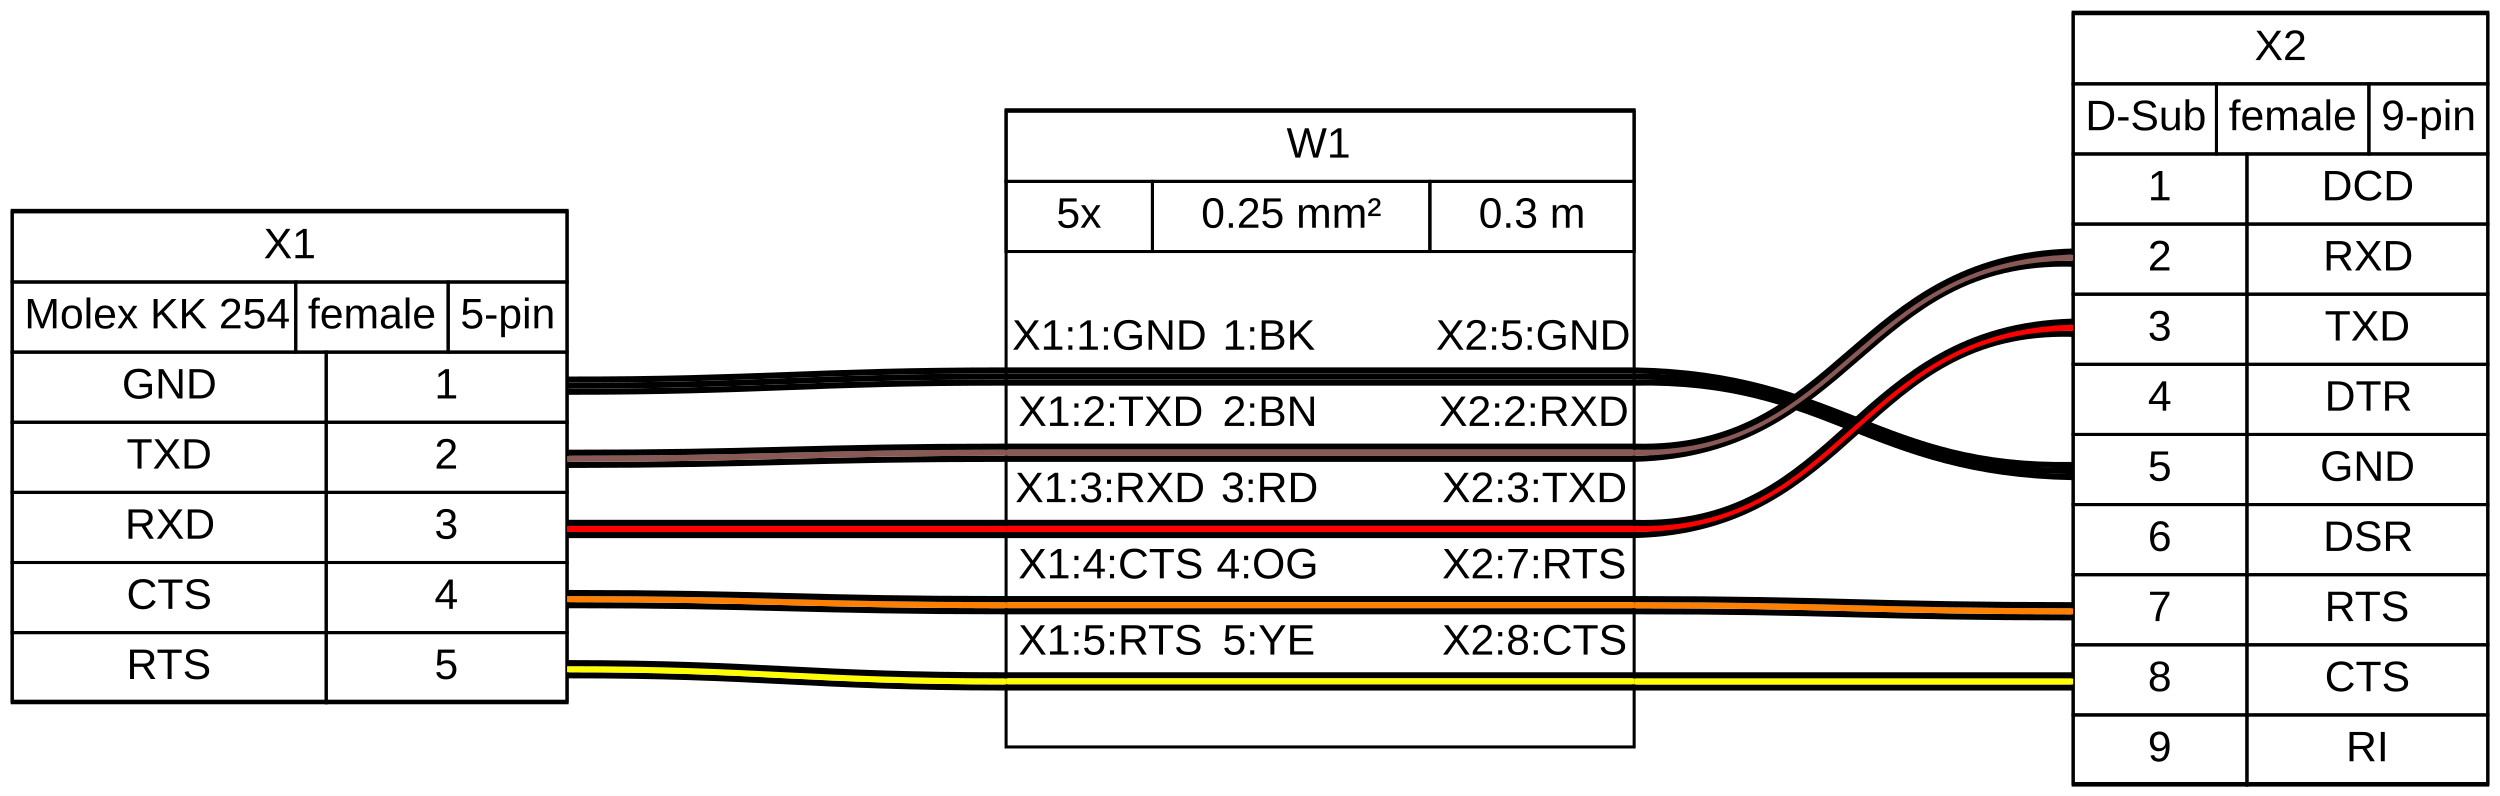
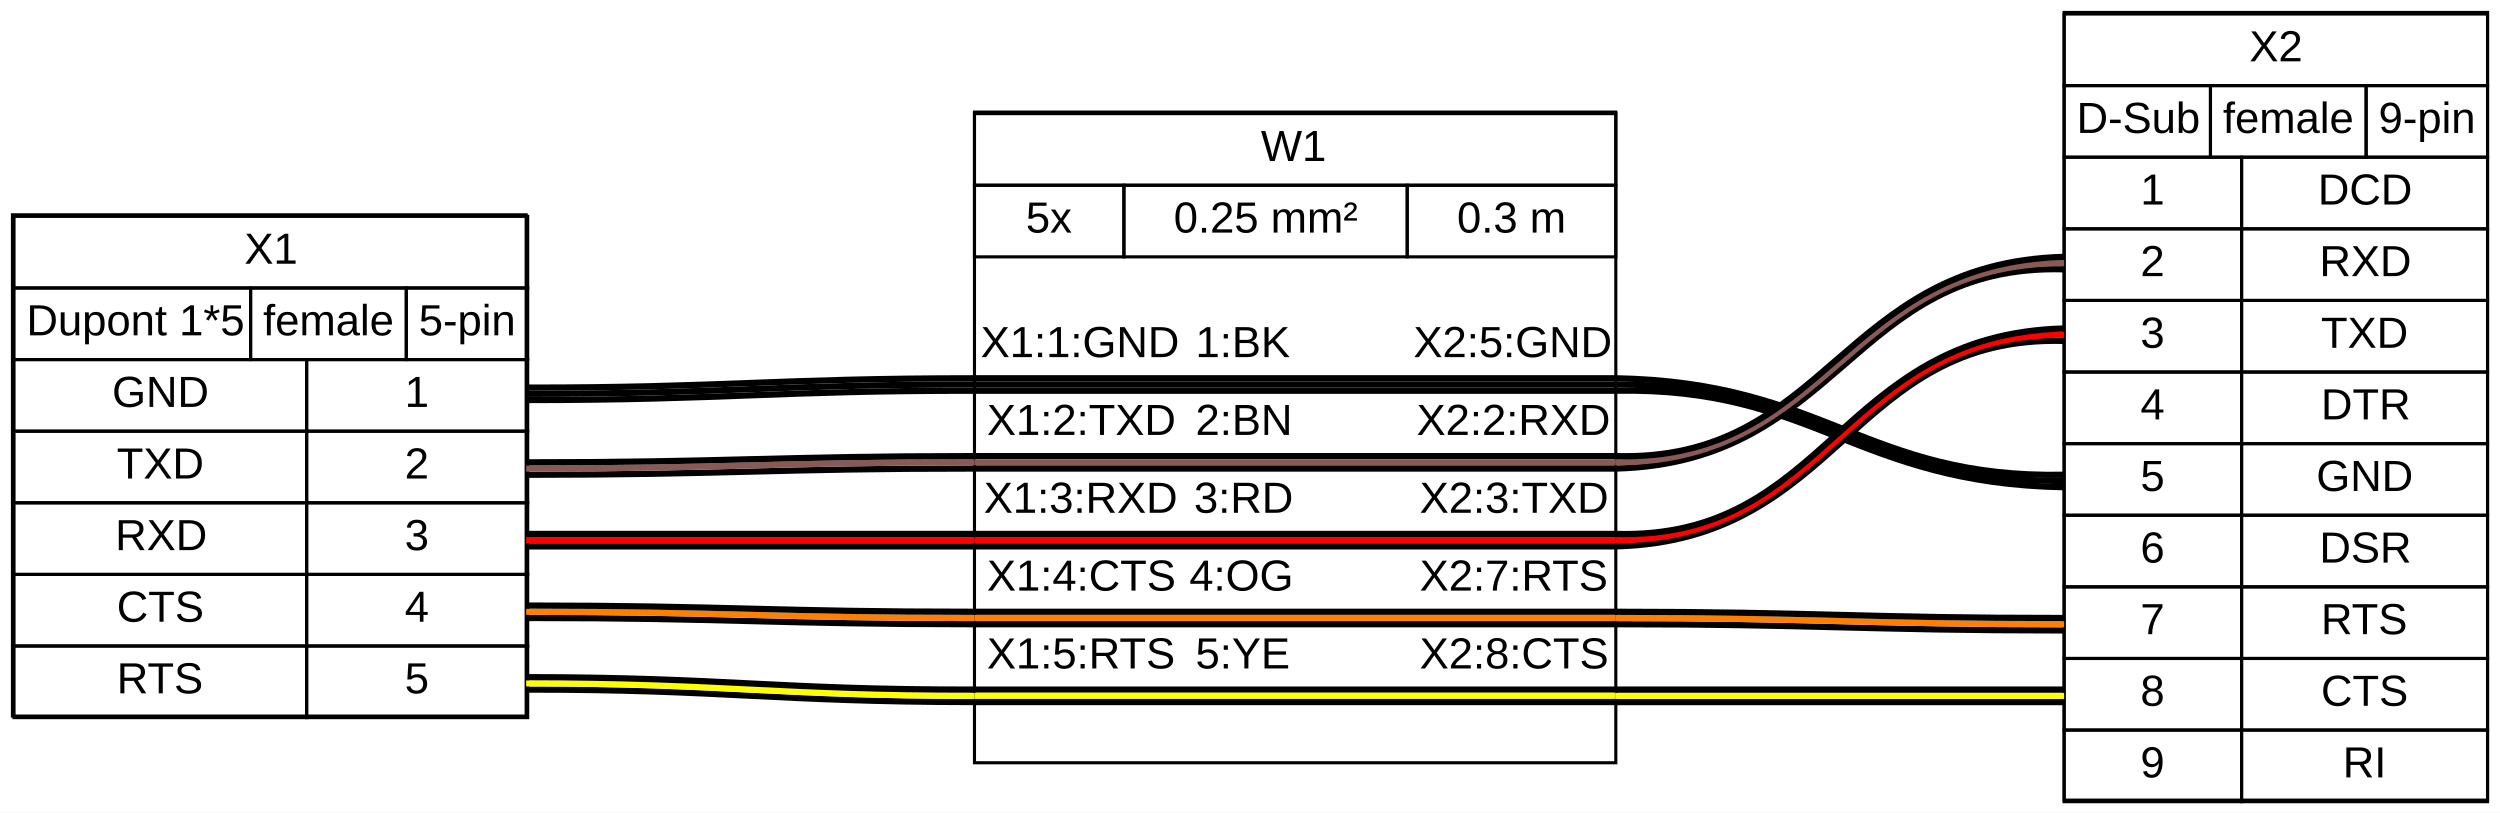
- <svg xmlns="http://www.w3.org/2000/svg" width="820pt" height="261pt" viewBox="0.00 0.00 820.00 261.00">
+ <svg xmlns="http://www.w3.org/2000/svg" width="803pt" height="261pt" viewBox="0.00 0.00 803.00 261.00">
  <g id="graph0" class="graph" transform="scale(1 1) rotate(0) translate(4 257)">
-     <polygon fill="#ffffff" stroke="transparent" points="-4,4 -4,-257 816,-257 816,4 -4,4" />
+     <polygon fill="#ffffff" stroke="transparent" points="-4,4 -4,-257 799,-257 799,4 -4,4" />
    <g id="node1" class="node">
-       <polygon fill="#ffffff" stroke="black" points="812,-253 676,-253 676,0 812,0 812,-253" />
-       <polygon fill="none" stroke="black" points="676,-229.5 676,-252.5 812,-252.5 812,-229.5 676,-229.5" />
-       <text text-anchor="start" x="735.5" y="-237.3" font-family="arial" font-size="14.00">X2</text>
-       <polygon fill="none" stroke="black" points="676,-206.5 676,-229.5 723,-229.5 723,-206.5 676,-206.5" />
-       <text text-anchor="start" x="680" y="-214.3" font-family="arial" font-size="14.00">D-Sub</text>
-       <polygon fill="none" stroke="black" points="723,-206.5 723,-229.5 773,-229.5 773,-206.5 723,-206.5" />
-       <text text-anchor="start" x="727" y="-214.3" font-family="arial" font-size="14.00">female</text>
-       <polygon fill="none" stroke="black" points="773,-206.5 773,-229.5 812,-229.5 812,-206.5 773,-206.5" />
-       <text text-anchor="start" x="777" y="-214.3" font-family="arial" font-size="14.00">9-pin</text>
-       <polygon fill="none" stroke="black" points="676,-183.5 676,-206.5 733,-206.5 733,-183.5 676,-183.5" />
-       <text text-anchor="start" x="700.5" y="-191.3" font-family="arial" font-size="14.00">1</text>
-       <polygon fill="none" stroke="black" points="733,-183.5 733,-206.5 812,-206.5 812,-183.5 733,-183.5" />
-       <text text-anchor="start" x="757.5" y="-191.3" font-family="arial" font-size="14.00">DCD</text>
-       <polygon fill="none" stroke="black" points="676,-160.5 676,-183.5 733,-183.5 733,-160.5 676,-160.5" />
-       <text text-anchor="start" x="700.5" y="-168.3" font-family="arial" font-size="14.00">2</text>
-       <polygon fill="none" stroke="black" points="733,-160.5 733,-183.5 812,-183.5 812,-160.5 733,-160.5" />
-       <text text-anchor="start" x="758" y="-168.3" font-family="arial" font-size="14.00">RXD</text>
-       <polygon fill="none" stroke="black" points="676,-137.5 676,-160.5 733,-160.5 733,-137.5 676,-137.5" />
-       <text text-anchor="start" x="700.5" y="-145.3" font-family="arial" font-size="14.00">3</text>
-       <polygon fill="none" stroke="black" points="733,-137.5 733,-160.5 812,-160.5 812,-137.5 733,-137.5" />
-       <text text-anchor="start" x="758.5" y="-145.3" font-family="arial" font-size="14.00">TXD</text>
-       <polygon fill="none" stroke="black" points="676,-114.5 676,-137.5 733,-137.5 733,-114.5 676,-114.5" />
-       <text text-anchor="start" x="700.5" y="-122.3" font-family="arial" font-size="14.00">4</text>
-       <polygon fill="none" stroke="black" points="733,-114.5 733,-137.5 812,-137.5 812,-114.5 733,-114.5" />
-       <text text-anchor="start" x="758.5" y="-122.3" font-family="arial" font-size="14.00">DTR</text>
-       <polygon fill="none" stroke="black" points="676,-91.5 676,-114.5 733,-114.5 733,-91.5 676,-91.5" />
-       <text text-anchor="start" x="700.5" y="-99.3" font-family="arial" font-size="14.00">5</text>
-       <polygon fill="none" stroke="black" points="733,-91.5 733,-114.5 812,-114.5 812,-91.5 733,-91.5" />
-       <text text-anchor="start" x="757" y="-99.3" font-family="arial" font-size="14.00">GND</text>
-       <polygon fill="none" stroke="black" points="676,-68.5 676,-91.5 733,-91.5 733,-68.5 676,-68.5" />
-       <text text-anchor="start" x="700.5" y="-76.3" font-family="arial" font-size="14.00">6</text>
-       <polygon fill="none" stroke="black" points="733,-68.5 733,-91.5 812,-91.5 812,-68.5 733,-68.5" />
-       <text text-anchor="start" x="758" y="-76.3" font-family="arial" font-size="14.00">DSR</text>
-       <polygon fill="none" stroke="black" points="676,-45.5 676,-68.5 733,-68.5 733,-45.5 676,-45.5" />
-       <text text-anchor="start" x="700.5" y="-53.3" font-family="arial" font-size="14.00">7</text>
-       <polygon fill="none" stroke="black" points="733,-45.5 733,-68.5 812,-68.5 812,-45.5 733,-45.5" />
-       <text text-anchor="start" x="758.5" y="-53.3" font-family="arial" font-size="14.00">RTS</text>
-       <polygon fill="none" stroke="black" points="676,-22.5 676,-45.5 733,-45.5 733,-22.5 676,-22.5" />
-       <text text-anchor="start" x="700.5" y="-30.3" font-family="arial" font-size="14.00">8</text>
-       <polygon fill="none" stroke="black" points="733,-22.5 733,-45.5 812,-45.5 812,-22.5 733,-22.5" />
-       <text text-anchor="start" x="758.5" y="-30.3" font-family="arial" font-size="14.00">CTS</text>
-       <polygon fill="none" stroke="black" points="676,0.5 676,-22.5 733,-22.5 733,0.5 676,0.5" />
-       <text text-anchor="start" x="700.5" y="-7.3" font-family="arial" font-size="14.00">9</text>
-       <polygon fill="none" stroke="black" points="733,0.5 733,-22.5 812,-22.5 812,0.5 733,0.5" />
-       <text text-anchor="start" x="765.5" y="-7.3" font-family="arial" font-size="14.00">RI</text>
+       <polygon fill="#ffffff" stroke="black" points="795,-253 659,-253 659,0 795,0 795,-253" />
+       <polygon fill="none" stroke="black" points="659,-229.5 659,-252.5 795,-252.5 795,-229.5 659,-229.5" />
+       <text text-anchor="start" x="718.5" y="-237.3" font-family="arial" font-size="14.00">X2</text>
+       <polygon fill="none" stroke="black" points="659,-206.5 659,-229.5 706,-229.5 706,-206.5 659,-206.5" />
+       <text text-anchor="start" x="663" y="-214.3" font-family="arial" font-size="14.00">D-Sub</text>
+       <polygon fill="none" stroke="black" points="706,-206.5 706,-229.5 756,-229.5 756,-206.5 706,-206.5" />
+       <text text-anchor="start" x="710" y="-214.3" font-family="arial" font-size="14.00">female</text>
+       <polygon fill="none" stroke="black" points="756,-206.5 756,-229.5 795,-229.5 795,-206.5 756,-206.5" />
+       <text text-anchor="start" x="760" y="-214.3" font-family="arial" font-size="14.00">9-pin</text>
+       <polygon fill="none" stroke="black" points="659,-183.5 659,-206.5 716,-206.5 716,-183.5 659,-183.5" />
+       <text text-anchor="start" x="683.5" y="-191.3" font-family="arial" font-size="14.00">1</text>
+       <polygon fill="none" stroke="black" points="716,-183.5 716,-206.5 795,-206.5 795,-183.5 716,-183.5" />
+       <text text-anchor="start" x="740.5" y="-191.3" font-family="arial" font-size="14.00">DCD</text>
+       <polygon fill="none" stroke="black" points="659,-160.5 659,-183.5 716,-183.5 716,-160.5 659,-160.5" />
+       <text text-anchor="start" x="683.5" y="-168.3" font-family="arial" font-size="14.00">2</text>
+       <polygon fill="none" stroke="black" points="716,-160.5 716,-183.5 795,-183.5 795,-160.5 716,-160.5" />
+       <text text-anchor="start" x="741" y="-168.3" font-family="arial" font-size="14.00">RXD</text>
+       <polygon fill="none" stroke="black" points="659,-137.5 659,-160.5 716,-160.5 716,-137.5 659,-137.5" />
+       <text text-anchor="start" x="683.5" y="-145.3" font-family="arial" font-size="14.00">3</text>
+       <polygon fill="none" stroke="black" points="716,-137.5 716,-160.5 795,-160.5 795,-137.5 716,-137.5" />
+       <text text-anchor="start" x="741.5" y="-145.3" font-family="arial" font-size="14.00">TXD</text>
+       <polygon fill="none" stroke="black" points="659,-114.5 659,-137.5 716,-137.5 716,-114.5 659,-114.5" />
+       <text text-anchor="start" x="683.5" y="-122.3" font-family="arial" font-size="14.00">4</text>
+       <polygon fill="none" stroke="black" points="716,-114.5 716,-137.5 795,-137.5 795,-114.5 716,-114.5" />
+       <text text-anchor="start" x="741.5" y="-122.3" font-family="arial" font-size="14.00">DTR</text>
+       <polygon fill="none" stroke="black" points="659,-91.5 659,-114.5 716,-114.5 716,-91.5 659,-91.5" />
+       <text text-anchor="start" x="683.5" y="-99.3" font-family="arial" font-size="14.00">5</text>
+       <polygon fill="none" stroke="black" points="716,-91.5 716,-114.5 795,-114.5 795,-91.5 716,-91.5" />
+       <text text-anchor="start" x="740" y="-99.3" font-family="arial" font-size="14.00">GND</text>
+       <polygon fill="none" stroke="black" points="659,-68.5 659,-91.5 716,-91.5 716,-68.5 659,-68.5" />
+       <text text-anchor="start" x="683.5" y="-76.3" font-family="arial" font-size="14.00">6</text>
+       <polygon fill="none" stroke="black" points="716,-68.5 716,-91.5 795,-91.5 795,-68.5 716,-68.5" />
+       <text text-anchor="start" x="741" y="-76.3" font-family="arial" font-size="14.00">DSR</text>
+       <polygon fill="none" stroke="black" points="659,-45.5 659,-68.5 716,-68.5 716,-45.5 659,-45.5" />
+       <text text-anchor="start" x="683.5" y="-53.3" font-family="arial" font-size="14.00">7</text>
+       <polygon fill="none" stroke="black" points="716,-45.5 716,-68.5 795,-68.5 795,-45.5 716,-45.5" />
+       <text text-anchor="start" x="741.5" y="-53.3" font-family="arial" font-size="14.00">RTS</text>
+       <polygon fill="none" stroke="black" points="659,-22.5 659,-45.5 716,-45.5 716,-22.5 659,-22.5" />
+       <text text-anchor="start" x="683.5" y="-30.3" font-family="arial" font-size="14.00">8</text>
+       <polygon fill="none" stroke="black" points="716,-22.5 716,-45.5 795,-45.5 795,-22.5 716,-22.5" />
+       <text text-anchor="start" x="741.5" y="-30.3" font-family="arial" font-size="14.00">CTS</text>
+       <polygon fill="none" stroke="black" points="659,0.5 659,-22.5 716,-22.5 716,0.5 659,0.5" />
+       <text text-anchor="start" x="683.5" y="-7.3" font-family="arial" font-size="14.00">9</text>
+       <polygon fill="none" stroke="black" points="716,0.5 716,-22.5 795,-22.5 795,0.5 716,0.5" />
+       <text text-anchor="start" x="748.5" y="-7.3" font-family="arial" font-size="14.00">RI</text>
    </g>
    <g id="node2" class="node">
-       <polygon fill="#ffffff" stroke="black" points="182,-188 0,-188 0,-27 182,-27 182,-188" />
-       <polygon fill="none" stroke="black" points="0,-164.5 0,-187.5 182,-187.5 182,-164.5 0,-164.5" />
-       <text text-anchor="start" x="82.5" y="-172.3" font-family="arial" font-size="14.00">X1</text>
-       <polygon fill="none" stroke="black" points="0,-141.5 0,-164.5 93,-164.5 93,-141.5 0,-141.5" />
-       <text text-anchor="start" x="4" y="-149.3" font-family="arial" font-size="14.00">Molex KK 254</text>
-       <polygon fill="none" stroke="black" points="93,-141.5 93,-164.5 143,-164.5 143,-141.5 93,-141.5" />
-       <text text-anchor="start" x="97" y="-149.3" font-family="arial" font-size="14.00">female</text>
-       <polygon fill="none" stroke="black" points="143,-141.5 143,-164.5 182,-164.5 182,-141.5 143,-141.5" />
-       <text text-anchor="start" x="147" y="-149.3" font-family="arial" font-size="14.00">5-pin</text>
-       <polygon fill="none" stroke="black" points="0,-118.5 0,-141.5 103,-141.5 103,-118.5 0,-118.5" />
-       <text text-anchor="start" x="36" y="-126.3" font-family="arial" font-size="14.00">GND</text>
-       <polygon fill="none" stroke="black" points="103,-118.5 103,-141.5 182,-141.5 182,-118.5 103,-118.5" />
-       <text text-anchor="start" x="138.5" y="-126.3" font-family="arial" font-size="14.00">1</text>
-       <polygon fill="none" stroke="black" points="0,-95.5 0,-118.5 103,-118.5 103,-95.5 0,-95.5" />
-       <text text-anchor="start" x="37.5" y="-103.3" font-family="arial" font-size="14.00">TXD</text>
-       <polygon fill="none" stroke="black" points="103,-95.5 103,-118.5 182,-118.5 182,-95.5 103,-95.5" />
-       <text text-anchor="start" x="138.5" y="-103.3" font-family="arial" font-size="14.00">2</text>
-       <polygon fill="none" stroke="black" points="0,-72.5 0,-95.5 103,-95.5 103,-72.5 0,-72.5" />
-       <text text-anchor="start" x="37" y="-80.3" font-family="arial" font-size="14.00">RXD</text>
-       <polygon fill="none" stroke="black" points="103,-72.5 103,-95.5 182,-95.5 182,-72.5 103,-72.5" />
-       <text text-anchor="start" x="138.5" y="-80.3" font-family="arial" font-size="14.00">3</text>
-       <polygon fill="none" stroke="black" points="0,-49.5 0,-72.5 103,-72.5 103,-49.5 0,-49.5" />
-       <text text-anchor="start" x="37.5" y="-57.3" font-family="arial" font-size="14.00">CTS</text>
-       <polygon fill="none" stroke="black" points="103,-49.5 103,-72.5 182,-72.5 182,-49.5 103,-49.5" />
-       <text text-anchor="start" x="138.5" y="-57.3" font-family="arial" font-size="14.00">4</text>
-       <polygon fill="none" stroke="black" points="0,-26.5 0,-49.5 103,-49.5 103,-26.5 0,-26.5" />
-       <text text-anchor="start" x="37.5" y="-34.3" font-family="arial" font-size="14.00">RTS</text>
-       <polygon fill="none" stroke="black" points="103,-26.5 103,-49.5 182,-49.5 182,-26.5 103,-26.5" />
-       <text text-anchor="start" x="138.5" y="-34.3" font-family="arial" font-size="14.00">5</text>
+       <polygon fill="#ffffff" stroke="black" points="165,-188 0,-188 0,-27 165,-27 165,-188" />
+       <polygon fill="none" stroke="black" points="0.5,-164.5 0.5,-187.5 165.5,-187.5 165.5,-164.5 0.5,-164.5" />
+       <text text-anchor="start" x="74.5" y="-172.3" font-family="arial" font-size="14.00">X1</text>
+       <polygon fill="none" stroke="black" points="0.5,-141.5 0.5,-164.5 76.5,-164.5 76.5,-141.5 0.5,-141.5" />
+       <text text-anchor="start" x="4.5" y="-149.3" font-family="arial" font-size="14.00">Dupont 1*5</text>
+       <polygon fill="none" stroke="black" points="76.5,-141.5 76.5,-164.5 126.5,-164.5 126.5,-141.5 76.5,-141.5" />
+       <text text-anchor="start" x="80.5" y="-149.3" font-family="arial" font-size="14.00">female</text>
+       <polygon fill="none" stroke="black" points="126.5,-141.5 126.5,-164.5 165.5,-164.5 165.5,-141.5 126.5,-141.5" />
+       <text text-anchor="start" x="130.5" y="-149.3" font-family="arial" font-size="14.00">5-pin</text>
+       <polygon fill="none" stroke="black" points="0.5,-118.5 0.5,-141.5 94.5,-141.5 94.5,-118.5 0.5,-118.5" />
+       <text text-anchor="start" x="32" y="-126.3" font-family="arial" font-size="14.00">GND</text>
+       <polygon fill="none" stroke="black" points="94.5,-118.5 94.5,-141.5 165.5,-141.5 165.5,-118.5 94.5,-118.5" />
+       <text text-anchor="start" x="126" y="-126.3" font-family="arial" font-size="14.00">1</text>
+       <polygon fill="none" stroke="black" points="0.5,-95.5 0.5,-118.5 94.5,-118.5 94.5,-95.5 0.5,-95.5" />
+       <text text-anchor="start" x="33.5" y="-103.3" font-family="arial" font-size="14.00">TXD</text>
+       <polygon fill="none" stroke="black" points="94.5,-95.5 94.5,-118.5 165.5,-118.5 165.5,-95.5 94.5,-95.5" />
+       <text text-anchor="start" x="126" y="-103.3" font-family="arial" font-size="14.00">2</text>
+       <polygon fill="none" stroke="black" points="0.5,-72.5 0.5,-95.5 94.5,-95.5 94.5,-72.5 0.5,-72.5" />
+       <text text-anchor="start" x="33" y="-80.3" font-family="arial" font-size="14.00">RXD</text>
+       <polygon fill="none" stroke="black" points="94.5,-72.5 94.5,-95.5 165.5,-95.5 165.5,-72.5 94.5,-72.5" />
+       <text text-anchor="start" x="126" y="-80.3" font-family="arial" font-size="14.00">3</text>
+       <polygon fill="none" stroke="black" points="0.5,-49.5 0.5,-72.5 94.5,-72.5 94.5,-49.5 0.5,-49.5" />
+       <text text-anchor="start" x="33.5" y="-57.3" font-family="arial" font-size="14.00">CTS</text>
+       <polygon fill="none" stroke="black" points="94.5,-49.5 94.5,-72.5 165.5,-72.5 165.5,-49.5 94.5,-49.5" />
+       <text text-anchor="start" x="126" y="-57.3" font-family="arial" font-size="14.00">4</text>
+       <polygon fill="none" stroke="black" points="0.5,-26.5 0.5,-49.5 94.5,-49.5 94.5,-26.5 0.5,-26.5" />
+       <text text-anchor="start" x="33.5" y="-34.3" font-family="arial" font-size="14.00">RTS</text>
+       <polygon fill="none" stroke="black" points="94.5,-26.5 94.5,-49.5 165.5,-49.5 165.5,-26.5 94.5,-26.5" />
+       <text text-anchor="start" x="126" y="-34.3" font-family="arial" font-size="14.00">5</text>
    </g>
    <g id="node3" class="node">
-       <polygon fill="#ffffff" stroke="black" points="532,-221 326,-221 326,-12 532,-12 532,-221" />
-       <polygon fill="none" stroke="black" points="326,-197.5 326,-220.5 532,-220.5 532,-197.5 326,-197.5" />
-       <text text-anchor="start" x="418" y="-205.3" font-family="arial" font-size="14.00">W1</text>
-       <polygon fill="none" stroke="black" points="326,-174.5 326,-197.5 374,-197.5 374,-174.5 326,-174.5" />
-       <text text-anchor="start" x="342.5" y="-182.3" font-family="arial" font-size="14.00">5x</text>
-       <polygon fill="none" stroke="black" points="374,-174.5 374,-197.5 465,-197.5 465,-174.5 374,-174.5" />
-       <text text-anchor="start" x="390" y="-182.3" font-family="arial" font-size="14.00">0.25 mm²</text>
-       <polygon fill="none" stroke="black" points="465,-174.5 465,-197.5 532,-197.5 532,-174.5 465,-174.5" />
-       <text text-anchor="start" x="481" y="-182.3" font-family="arial" font-size="14.00">0.3 m</text>
-       <text text-anchor="start" x="357.5" y="-161.3" font-family="arial" font-size="14.00"> </text>
-       <text text-anchor="start" x="328" y="-142.3" font-family="arial" font-size="14.00">X1:1:GND</text>
-       <text text-anchor="start" x="397" y="-142.3" font-family="arial" font-size="14.00">     1:BK    </text>
-       <text text-anchor="start" x="467" y="-142.3" font-family="arial" font-size="14.00">X2:5:GND</text>
-       <polygon fill="#000000" stroke="transparent" points="326,-134.5 326,-136.5 532,-136.5 532,-134.5 326,-134.5" />
-       <polygon fill="#000000" stroke="transparent" points="326,-132.5 326,-134.5 532,-134.5 532,-132.5 326,-132.5" />
-       <polygon fill="#000000" stroke="transparent" points="326,-130.5 326,-132.5 532,-132.5 532,-130.5 326,-130.5" />
-       <text text-anchor="start" x="330" y="-117.3" font-family="arial" font-size="14.00">X1:2:TXD</text>
-       <text text-anchor="start" x="397" y="-117.3" font-family="arial" font-size="14.00">     2:BN    </text>
-       <text text-anchor="start" x="468" y="-117.3" font-family="arial" font-size="14.00">X2:2:RXD</text>
-       <polygon fill="#000000" stroke="transparent" points="326,-109.5 326,-111.5 532,-111.5 532,-109.5 326,-109.5" />
-       <polygon fill="#895956" stroke="transparent" points="326,-107.5 326,-109.5 532,-109.5 532,-107.5 326,-107.5" />
-       <polygon fill="#000000" stroke="transparent" points="326,-105.5 326,-107.5 532,-107.5 532,-105.5 326,-105.5" />
-       <text text-anchor="start" x="329" y="-92.3" font-family="arial" font-size="14.00">X1:3:RXD</text>
-       <text text-anchor="start" x="396.5" y="-92.3" font-family="arial" font-size="14.00">     3:RD    </text>
-       <text text-anchor="start" x="469" y="-92.3" font-family="arial" font-size="14.00">X2:3:TXD</text>
-       <polygon fill="#000000" stroke="transparent" points="326,-84.5 326,-86.5 532,-86.5 532,-84.5 326,-84.5" />
-       <polygon fill="#ff0000" stroke="transparent" points="326,-82.5 326,-84.5 532,-84.5 532,-82.5 326,-82.5" />
-       <polygon fill="#000000" stroke="transparent" points="326,-80.5 326,-82.5 532,-82.5 532,-80.5 326,-80.5" />
-       <text text-anchor="start" x="330" y="-67.3" font-family="arial" font-size="14.00">X1:4:CTS</text>
-       <text text-anchor="start" x="395" y="-67.3" font-family="arial" font-size="14.00">     4:OG    </text>
-       <text text-anchor="start" x="469" y="-67.3" font-family="arial" font-size="14.00">X2:7:RTS</text>
-       <polygon fill="#000000" stroke="transparent" points="326,-59.5 326,-61.5 532,-61.5 532,-59.5 326,-59.5" />
-       <polygon fill="#ff8000" stroke="transparent" points="326,-57.5 326,-59.5 532,-59.5 532,-57.5 326,-57.5" />
-       <polygon fill="#000000" stroke="transparent" points="326,-55.5 326,-57.5 532,-57.5 532,-55.5 326,-55.5" />
-       <text text-anchor="start" x="330" y="-42.3" font-family="arial" font-size="14.00">X1:5:RTS</text>
-       <text text-anchor="start" x="397" y="-42.3" font-family="arial" font-size="14.00">     5:YE    </text>
-       <text text-anchor="start" x="469" y="-42.3" font-family="arial" font-size="14.00">X2:8:CTS</text>
-       <polygon fill="#000000" stroke="transparent" points="326,-34.5 326,-36.5 532,-36.5 532,-34.5 326,-34.5" />
-       <polygon fill="#ffff00" stroke="transparent" points="326,-32.5 326,-34.5 532,-34.5 532,-32.5 326,-32.5" />
-       <polygon fill="#000000" stroke="transparent" points="326,-30.5 326,-32.5 532,-32.5 532,-30.5 326,-30.5" />
-       <text text-anchor="start" x="357.5" y="-17.3" font-family="arial" font-size="14.00"> </text>
+       <polygon fill="#ffffff" stroke="black" points="515,-221 309,-221 309,-12 515,-12 515,-221" />
+       <polygon fill="none" stroke="black" points="309,-197.5 309,-220.5 515,-220.5 515,-197.5 309,-197.5" />
+       <text text-anchor="start" x="401" y="-205.3" font-family="arial" font-size="14.00">W1</text>
+       <polygon fill="none" stroke="black" points="309,-174.5 309,-197.5 357,-197.5 357,-174.5 309,-174.5" />
+       <text text-anchor="start" x="325.5" y="-182.3" font-family="arial" font-size="14.00">5x</text>
+       <polygon fill="none" stroke="black" points="357,-174.5 357,-197.5 448,-197.5 448,-174.5 357,-174.5" />
+       <text text-anchor="start" x="373" y="-182.3" font-family="arial" font-size="14.00">0.25 mm²</text>
+       <polygon fill="none" stroke="black" points="448,-174.5 448,-197.5 515,-197.5 515,-174.5 448,-174.5" />
+       <text text-anchor="start" x="464" y="-182.3" font-family="arial" font-size="14.00">0.3 m</text>
+       <text text-anchor="start" x="340.5" y="-161.3" font-family="arial" font-size="14.00"> </text>
+       <text text-anchor="start" x="311" y="-142.3" font-family="arial" font-size="14.00">X1:1:GND</text>
+       <text text-anchor="start" x="380" y="-142.3" font-family="arial" font-size="14.00">     1:BK    </text>
+       <text text-anchor="start" x="450" y="-142.3" font-family="arial" font-size="14.00">X2:5:GND</text>
+       <polygon fill="#000000" stroke="transparent" points="309,-134.5 309,-136.5 515,-136.5 515,-134.5 309,-134.5" />
+       <polygon fill="#000000" stroke="transparent" points="309,-132.5 309,-134.5 515,-134.5 515,-132.5 309,-132.5" />
+       <polygon fill="#000000" stroke="transparent" points="309,-130.5 309,-132.5 515,-132.5 515,-130.5 309,-130.5" />
+       <text text-anchor="start" x="313" y="-117.3" font-family="arial" font-size="14.00">X1:2:TXD</text>
+       <text text-anchor="start" x="380" y="-117.3" font-family="arial" font-size="14.00">     2:BN    </text>
+       <text text-anchor="start" x="451" y="-117.3" font-family="arial" font-size="14.00">X2:2:RXD</text>
+       <polygon fill="#000000" stroke="transparent" points="309,-109.5 309,-111.5 515,-111.5 515,-109.5 309,-109.5" />
+       <polygon fill="#895956" stroke="transparent" points="309,-107.5 309,-109.5 515,-109.5 515,-107.5 309,-107.5" />
+       <polygon fill="#000000" stroke="transparent" points="309,-105.5 309,-107.5 515,-107.5 515,-105.5 309,-105.5" />
+       <text text-anchor="start" x="312" y="-92.3" font-family="arial" font-size="14.00">X1:3:RXD</text>
+       <text text-anchor="start" x="379.5" y="-92.3" font-family="arial" font-size="14.00">     3:RD    </text>
+       <text text-anchor="start" x="452" y="-92.3" font-family="arial" font-size="14.00">X2:3:TXD</text>
+       <polygon fill="#000000" stroke="transparent" points="309,-84.5 309,-86.5 515,-86.5 515,-84.5 309,-84.5" />
+       <polygon fill="#ff0000" stroke="transparent" points="309,-82.5 309,-84.5 515,-84.5 515,-82.5 309,-82.5" />
+       <polygon fill="#000000" stroke="transparent" points="309,-80.5 309,-82.5 515,-82.5 515,-80.5 309,-80.5" />
+       <text text-anchor="start" x="313" y="-67.3" font-family="arial" font-size="14.00">X1:4:CTS</text>
+       <text text-anchor="start" x="378" y="-67.3" font-family="arial" font-size="14.00">     4:OG    </text>
+       <text text-anchor="start" x="452" y="-67.3" font-family="arial" font-size="14.00">X2:7:RTS</text>
+       <polygon fill="#000000" stroke="transparent" points="309,-59.5 309,-61.5 515,-61.5 515,-59.5 309,-59.5" />
+       <polygon fill="#ff8000" stroke="transparent" points="309,-57.5 309,-59.5 515,-59.5 515,-57.5 309,-57.5" />
+       <polygon fill="#000000" stroke="transparent" points="309,-55.5 309,-57.5 515,-57.5 515,-55.5 309,-55.5" />
+       <text text-anchor="start" x="313" y="-42.3" font-family="arial" font-size="14.00">X1:5:RTS</text>
+       <text text-anchor="start" x="380" y="-42.3" font-family="arial" font-size="14.00">     5:YE    </text>
+       <text text-anchor="start" x="452" y="-42.3" font-family="arial" font-size="14.00">X2:8:CTS</text>
+       <polygon fill="#000000" stroke="transparent" points="309,-34.5 309,-36.5 515,-36.5 515,-34.5 309,-34.5" />
+       <polygon fill="#ffff00" stroke="transparent" points="309,-32.5 309,-34.5 515,-34.5 515,-32.5 309,-32.5" />
+       <polygon fill="#000000" stroke="transparent" points="309,-30.5 309,-32.5 515,-32.5 515,-30.5 309,-30.5" />
+       <text text-anchor="start" x="340.5" y="-17.3" font-family="arial" font-size="14.00"> </text>
    </g>
    <g id="edge1" class="edge">
-       <path fill="none" stroke="#000000" stroke-width="2" d="M182,-128.5C246.38,-128.53 262.36,-131.53 326,-131.5" />
-       <path fill="none" stroke="#000000" stroke-width="2" d="M182,-130.5C246.01,-130.5 261.99,-133.5 326,-133.5" />
-       <path fill="none" stroke="#000000" stroke-width="2" d="M182,-132.5C245.64,-132.47 261.62,-135.47 326,-135.5" />
+       <path fill="none" stroke="#000000" stroke-width="2" d="M165,-128.5C229.38,-128.53 245.36,-131.53 309,-131.5" />
+       <path fill="none" stroke="#000000" stroke-width="2" d="M165,-130.5C229.01,-130.5 244.99,-133.5 309,-133.5" />
+       <path fill="none" stroke="#000000" stroke-width="2" d="M165,-132.5C228.64,-132.47 244.62,-135.47 309,-135.5" />
    </g>
    <g id="edge3" class="edge">
-       <path fill="none" stroke="#000000" stroke-width="2" d="M182,-104.5C246.25,-104.52 262.24,-106.52 326,-106.5" />
-       <path fill="none" stroke="#895956" stroke-width="2" d="M182,-106.5C246.01,-106.5 261.99,-108.5 326,-108.5" />
-       <path fill="none" stroke="#000000" stroke-width="2" d="M182,-108.5C245.76,-108.48 261.75,-110.48 326,-110.5" />
+       <path fill="none" stroke="#000000" stroke-width="2" d="M165,-104.5C229.25,-104.52 245.24,-106.52 309,-106.5" />
+       <path fill="none" stroke="#895956" stroke-width="2" d="M165,-106.5C229.01,-106.5 244.99,-108.5 309,-108.5" />
+       <path fill="none" stroke="#000000" stroke-width="2" d="M165,-108.5C228.76,-108.48 244.75,-110.48 309,-110.5" />
    </g>
    <g id="edge5" class="edge">
-       <path fill="none" stroke="#000000" stroke-width="2" d="M182,-81.5C246,-81.5 262,-81.5 326,-81.5" />
-       <path fill="none" stroke="#ff0000" stroke-width="2" d="M182,-83.5C246,-83.5 262,-83.5 326,-83.5" />
-       <path fill="none" stroke="#000000" stroke-width="2" d="M182,-85.5C246,-85.5 262,-85.5 326,-85.5" />
+       <path fill="none" stroke="#000000" stroke-width="2" d="M165,-81.5C229,-81.5 245,-81.5 309,-81.5" />
+       <path fill="none" stroke="#ff0000" stroke-width="2" d="M165,-83.5C229,-83.5 245,-83.5 309,-83.5" />
+       <path fill="none" stroke="#000000" stroke-width="2" d="M165,-85.5C229,-85.5 245,-85.5 309,-85.5" />
    </g>
    <g id="edge7" class="edge">
-       <path fill="none" stroke="#000000" stroke-width="2" d="M182,-58.5C245.76,-58.52 261.75,-56.52 326,-56.5" />
-       <path fill="none" stroke="#ff8000" stroke-width="2" d="M182,-60.5C246.01,-60.5 261.99,-58.5 326,-58.5" />
-       <path fill="none" stroke="#000000" stroke-width="2" d="M182,-62.5C246.25,-62.48 262.24,-60.48 326,-60.5" />
+       <path fill="none" stroke="#000000" stroke-width="2" d="M165,-58.5C228.76,-58.52 244.75,-56.52 309,-56.5" />
+       <path fill="none" stroke="#ff8000" stroke-width="2" d="M165,-60.5C229.01,-60.5 244.99,-58.5 309,-58.5" />
+       <path fill="none" stroke="#000000" stroke-width="2" d="M165,-62.5C229.25,-62.48 245.24,-60.48 309,-60.5" />
    </g>
    <g id="edge9" class="edge">
-       <path fill="none" stroke="#000000" stroke-width="2" d="M182,-35.5C245.54,-35.56 261.49,-31.56 326,-31.5" />
-       <path fill="none" stroke="#ffff00" stroke-width="2" d="M182,-37.5C246.02,-37.5 261.98,-33.5 326,-33.5" />
-       <path fill="none" stroke="#000000" stroke-width="2" d="M182,-39.5C246.51,-39.44 262.46,-35.44 326,-35.5" />
+       <path fill="none" stroke="#000000" stroke-width="2" d="M165,-35.5C228.54,-35.56 244.49,-31.56 309,-31.5" />
+       <path fill="none" stroke="#ffff00" stroke-width="2" d="M165,-37.5C229.02,-37.5 244.98,-33.5 309,-33.5" />
+       <path fill="none" stroke="#000000" stroke-width="2" d="M165,-39.5C229.51,-39.44 245.46,-35.44 309,-35.5" />
    </g>
    <g id="edge2" class="edge">
-       <path fill="none" stroke="#000000" stroke-width="2" d="M532,-131.5C595.62,-132.72 608.69,-101.72 676,-100.5" />
-       <path fill="none" stroke="#000000" stroke-width="2" d="M532,-133.5C597.47,-133.5 610.53,-102.5 676,-102.5" />
-       <path fill="none" stroke="#000000" stroke-width="2" d="M532,-135.5C599.31,-134.28 612.38,-103.28 676,-104.5" />
+       <path fill="none" stroke="#000000" stroke-width="2" d="M515,-131.5C578.62,-132.72 591.69,-101.72 659,-100.5" />
+       <path fill="none" stroke="#000000" stroke-width="2" d="M515,-133.5C580.47,-133.5 593.53,-102.5 659,-102.5" />
+       <path fill="none" stroke="#000000" stroke-width="2" d="M515,-135.5C582.31,-134.28 595.38,-103.28 659,-104.5" />
    </g>
    <g id="edge4" class="edge">
-       <path fill="none" stroke="#000000" stroke-width="2" d="M532,-106.5C604.03,-108.38 607.96,-172.38 676,-170.5" />
-       <path fill="none" stroke="#895956" stroke-width="2" d="M532,-108.5C602.04,-108.5 605.96,-172.5 676,-172.5" />
-       <path fill="none" stroke="#000000" stroke-width="2" d="M532,-110.5C600.04,-108.62 603.97,-172.62 676,-174.5" />
+       <path fill="none" stroke="#000000" stroke-width="2" d="M515,-106.5C587.03,-108.38 590.96,-172.38 659,-170.5" />
+       <path fill="none" stroke="#895956" stroke-width="2" d="M515,-108.5C585.04,-108.5 588.96,-172.5 659,-172.5" />
+       <path fill="none" stroke="#000000" stroke-width="2" d="M515,-110.5C583.04,-108.62 586.97,-172.62 659,-174.5" />
    </g>
    <g id="edge6" class="edge">
-       <path fill="none" stroke="#000000" stroke-width="2" d="M532,-81.5C604.4,-83.4 607.6,-149.4 676,-147.5" />
-       <path fill="none" stroke="#ff0000" stroke-width="2" d="M532,-83.5C602.4,-83.5 605.6,-149.5 676,-149.5" />
-       <path fill="none" stroke="#000000" stroke-width="2" d="M532,-85.5C600.4,-83.6 603.6,-149.6 676,-151.5" />
+       <path fill="none" stroke="#000000" stroke-width="2" d="M515,-81.5C587.4,-83.4 590.6,-149.4 659,-147.5" />
+       <path fill="none" stroke="#ff0000" stroke-width="2" d="M515,-83.5C585.4,-83.5 588.6,-149.5 659,-149.5" />
+       <path fill="none" stroke="#000000" stroke-width="2" d="M515,-85.5C583.4,-83.6 586.6,-149.6 659,-151.5" />
    </g>
    <g id="edge8" class="edge">
-       <path fill="none" stroke="#000000" stroke-width="2" d="M532,-56.5C595.76,-56.52 611.75,-54.52 676,-54.5" />
-       <path fill="none" stroke="#ff8000" stroke-width="2" d="M532,-58.5C596.01,-58.5 611.99,-56.5 676,-56.5" />
-       <path fill="none" stroke="#000000" stroke-width="2" d="M532,-60.5C596.25,-60.48 612.24,-58.48 676,-58.5" />
+       <path fill="none" stroke="#000000" stroke-width="2" d="M515,-56.5C578.76,-56.52 594.75,-54.52 659,-54.5" />
+       <path fill="none" stroke="#ff8000" stroke-width="2" d="M515,-58.5C579.01,-58.5 594.99,-56.5 659,-56.5" />
+       <path fill="none" stroke="#000000" stroke-width="2" d="M515,-60.5C579.25,-60.48 595.24,-58.48 659,-58.5" />
    </g>
    <g id="edge10" class="edge">
-       <path fill="none" stroke="#000000" stroke-width="2" d="M532,-31.5C596,-31.5 612,-31.5 676,-31.5" />
-       <path fill="none" stroke="#ffff00" stroke-width="2" d="M532,-33.5C596,-33.5 612,-33.5 676,-33.5" />
-       <path fill="none" stroke="#000000" stroke-width="2" d="M532,-35.5C596,-35.5 612,-35.5 676,-35.5" />
+       <path fill="none" stroke="#000000" stroke-width="2" d="M515,-31.5C579,-31.5 595,-31.5 659,-31.5" />
+       <path fill="none" stroke="#ffff00" stroke-width="2" d="M515,-33.5C579,-33.5 595,-33.5 659,-33.5" />
+       <path fill="none" stroke="#000000" stroke-width="2" d="M515,-35.5C579,-35.5 595,-35.5 659,-35.5" />
    </g>
  </g>
</svg>
